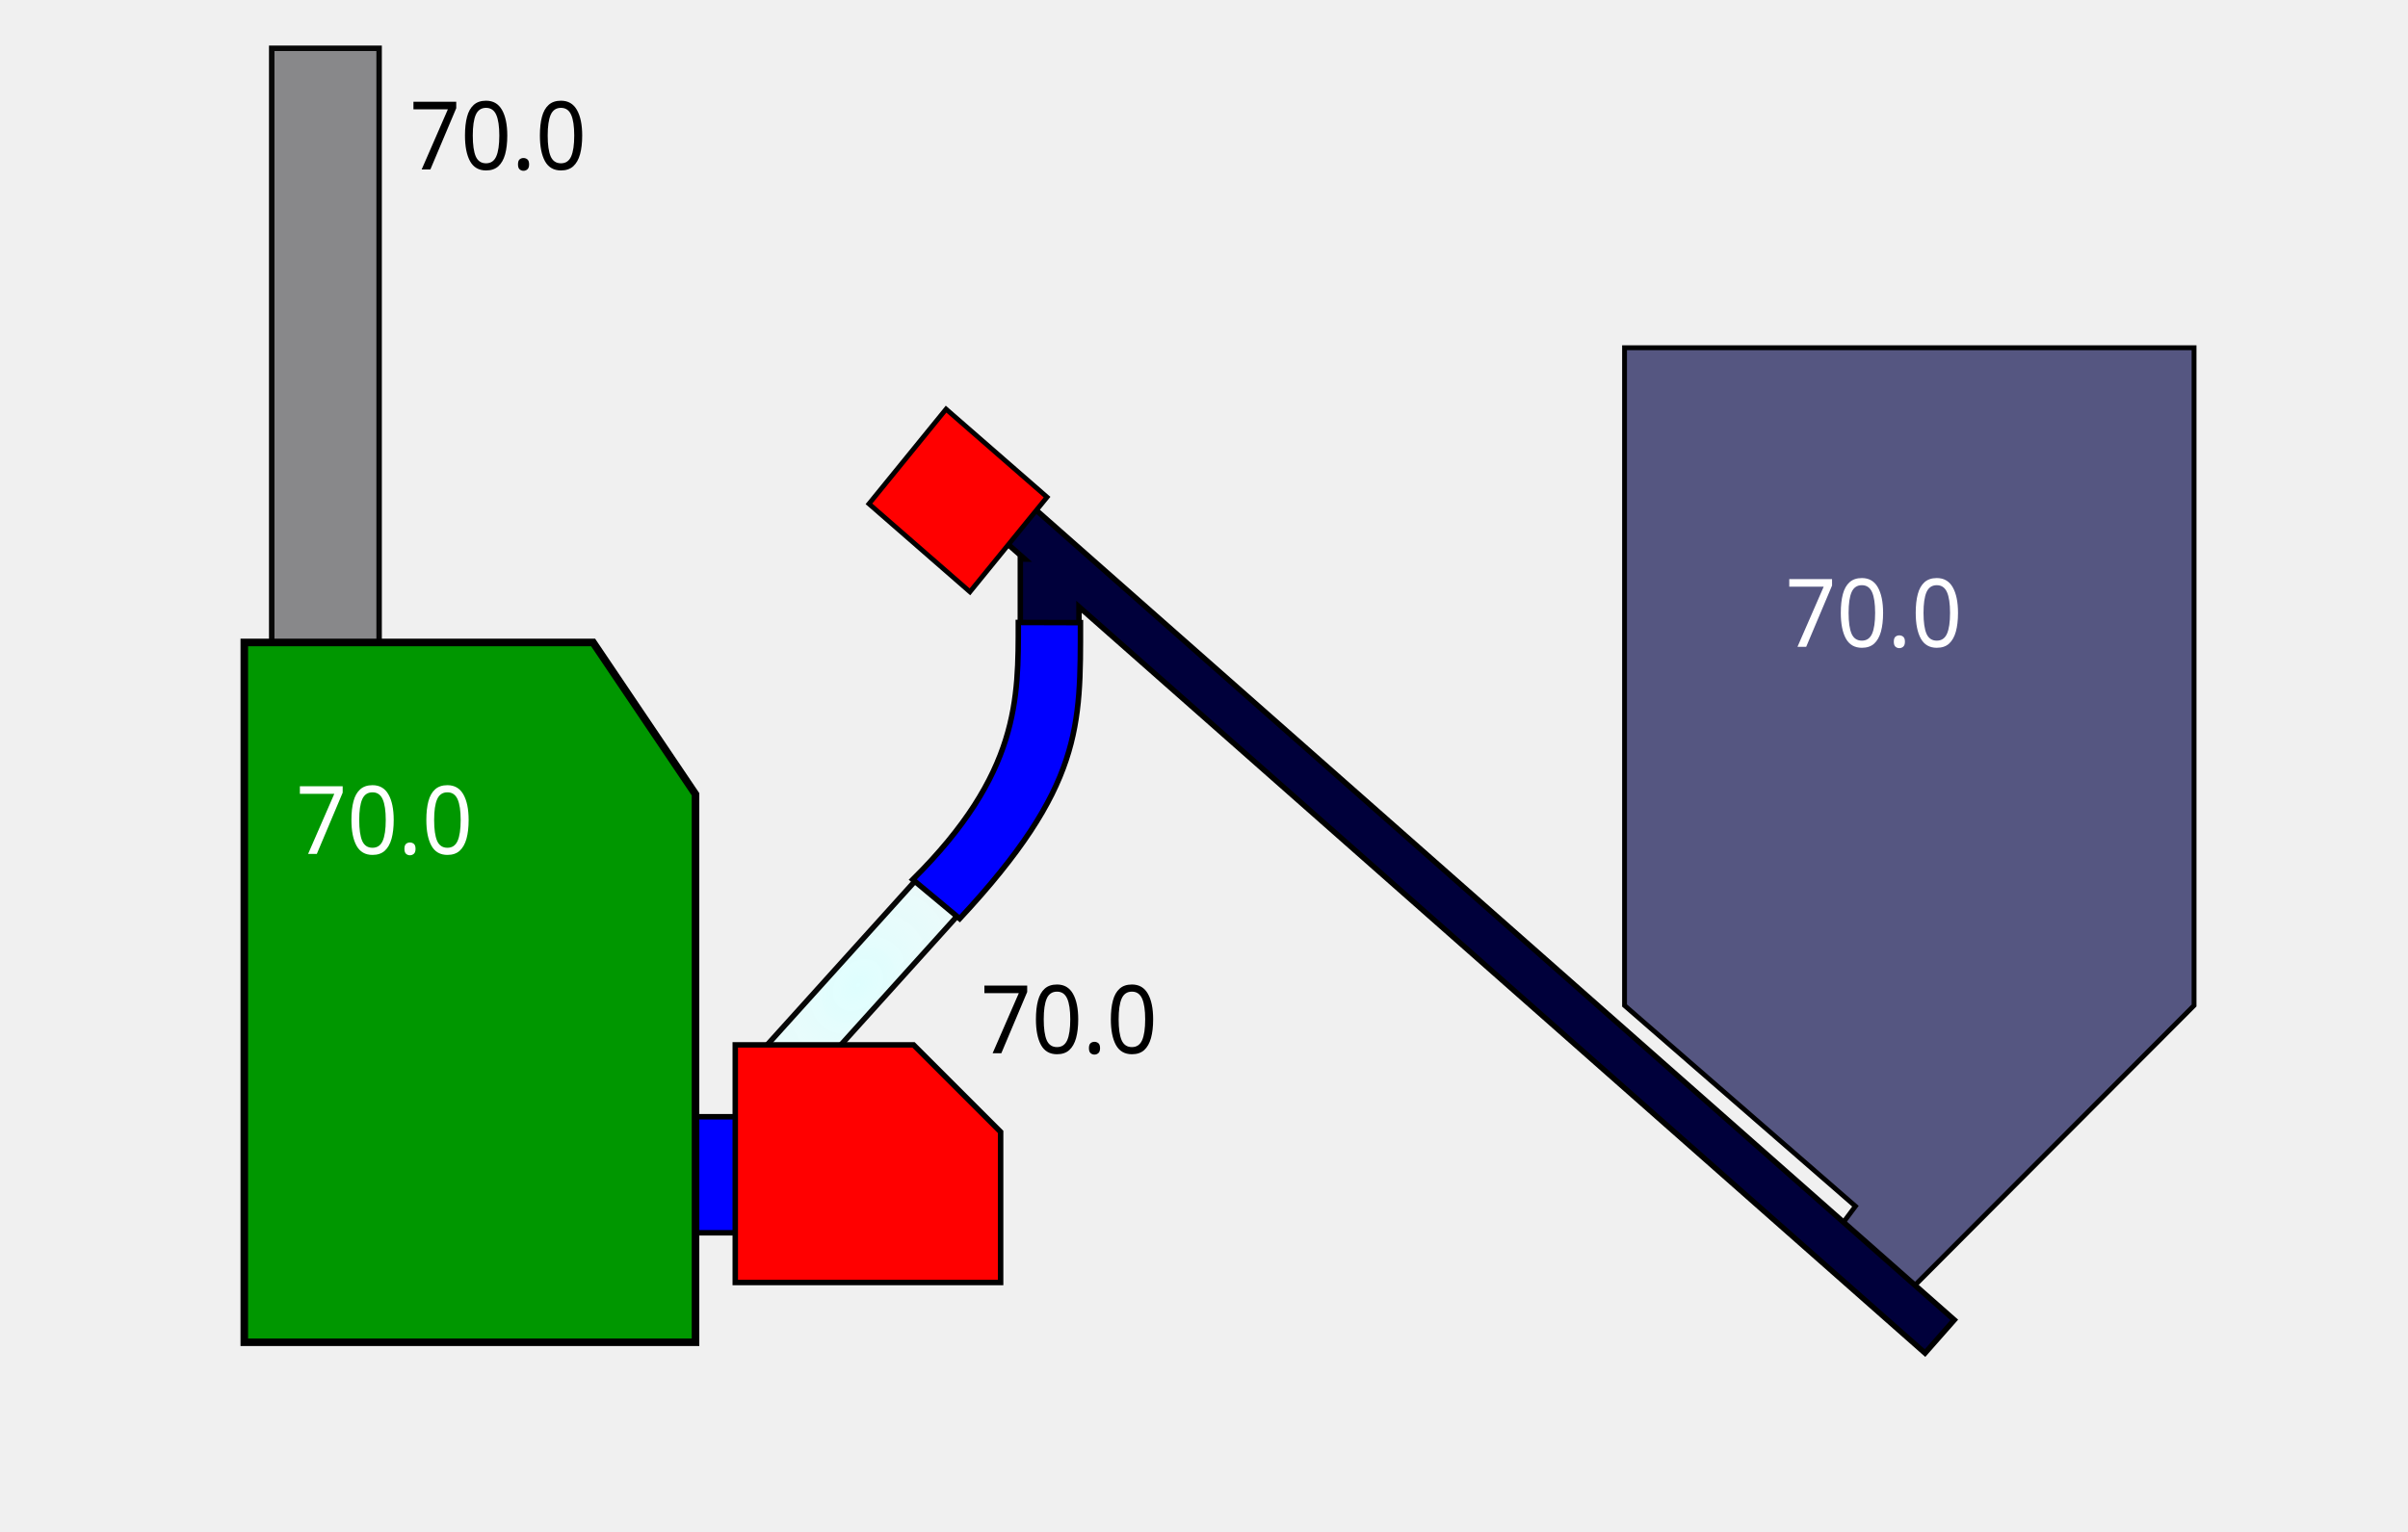
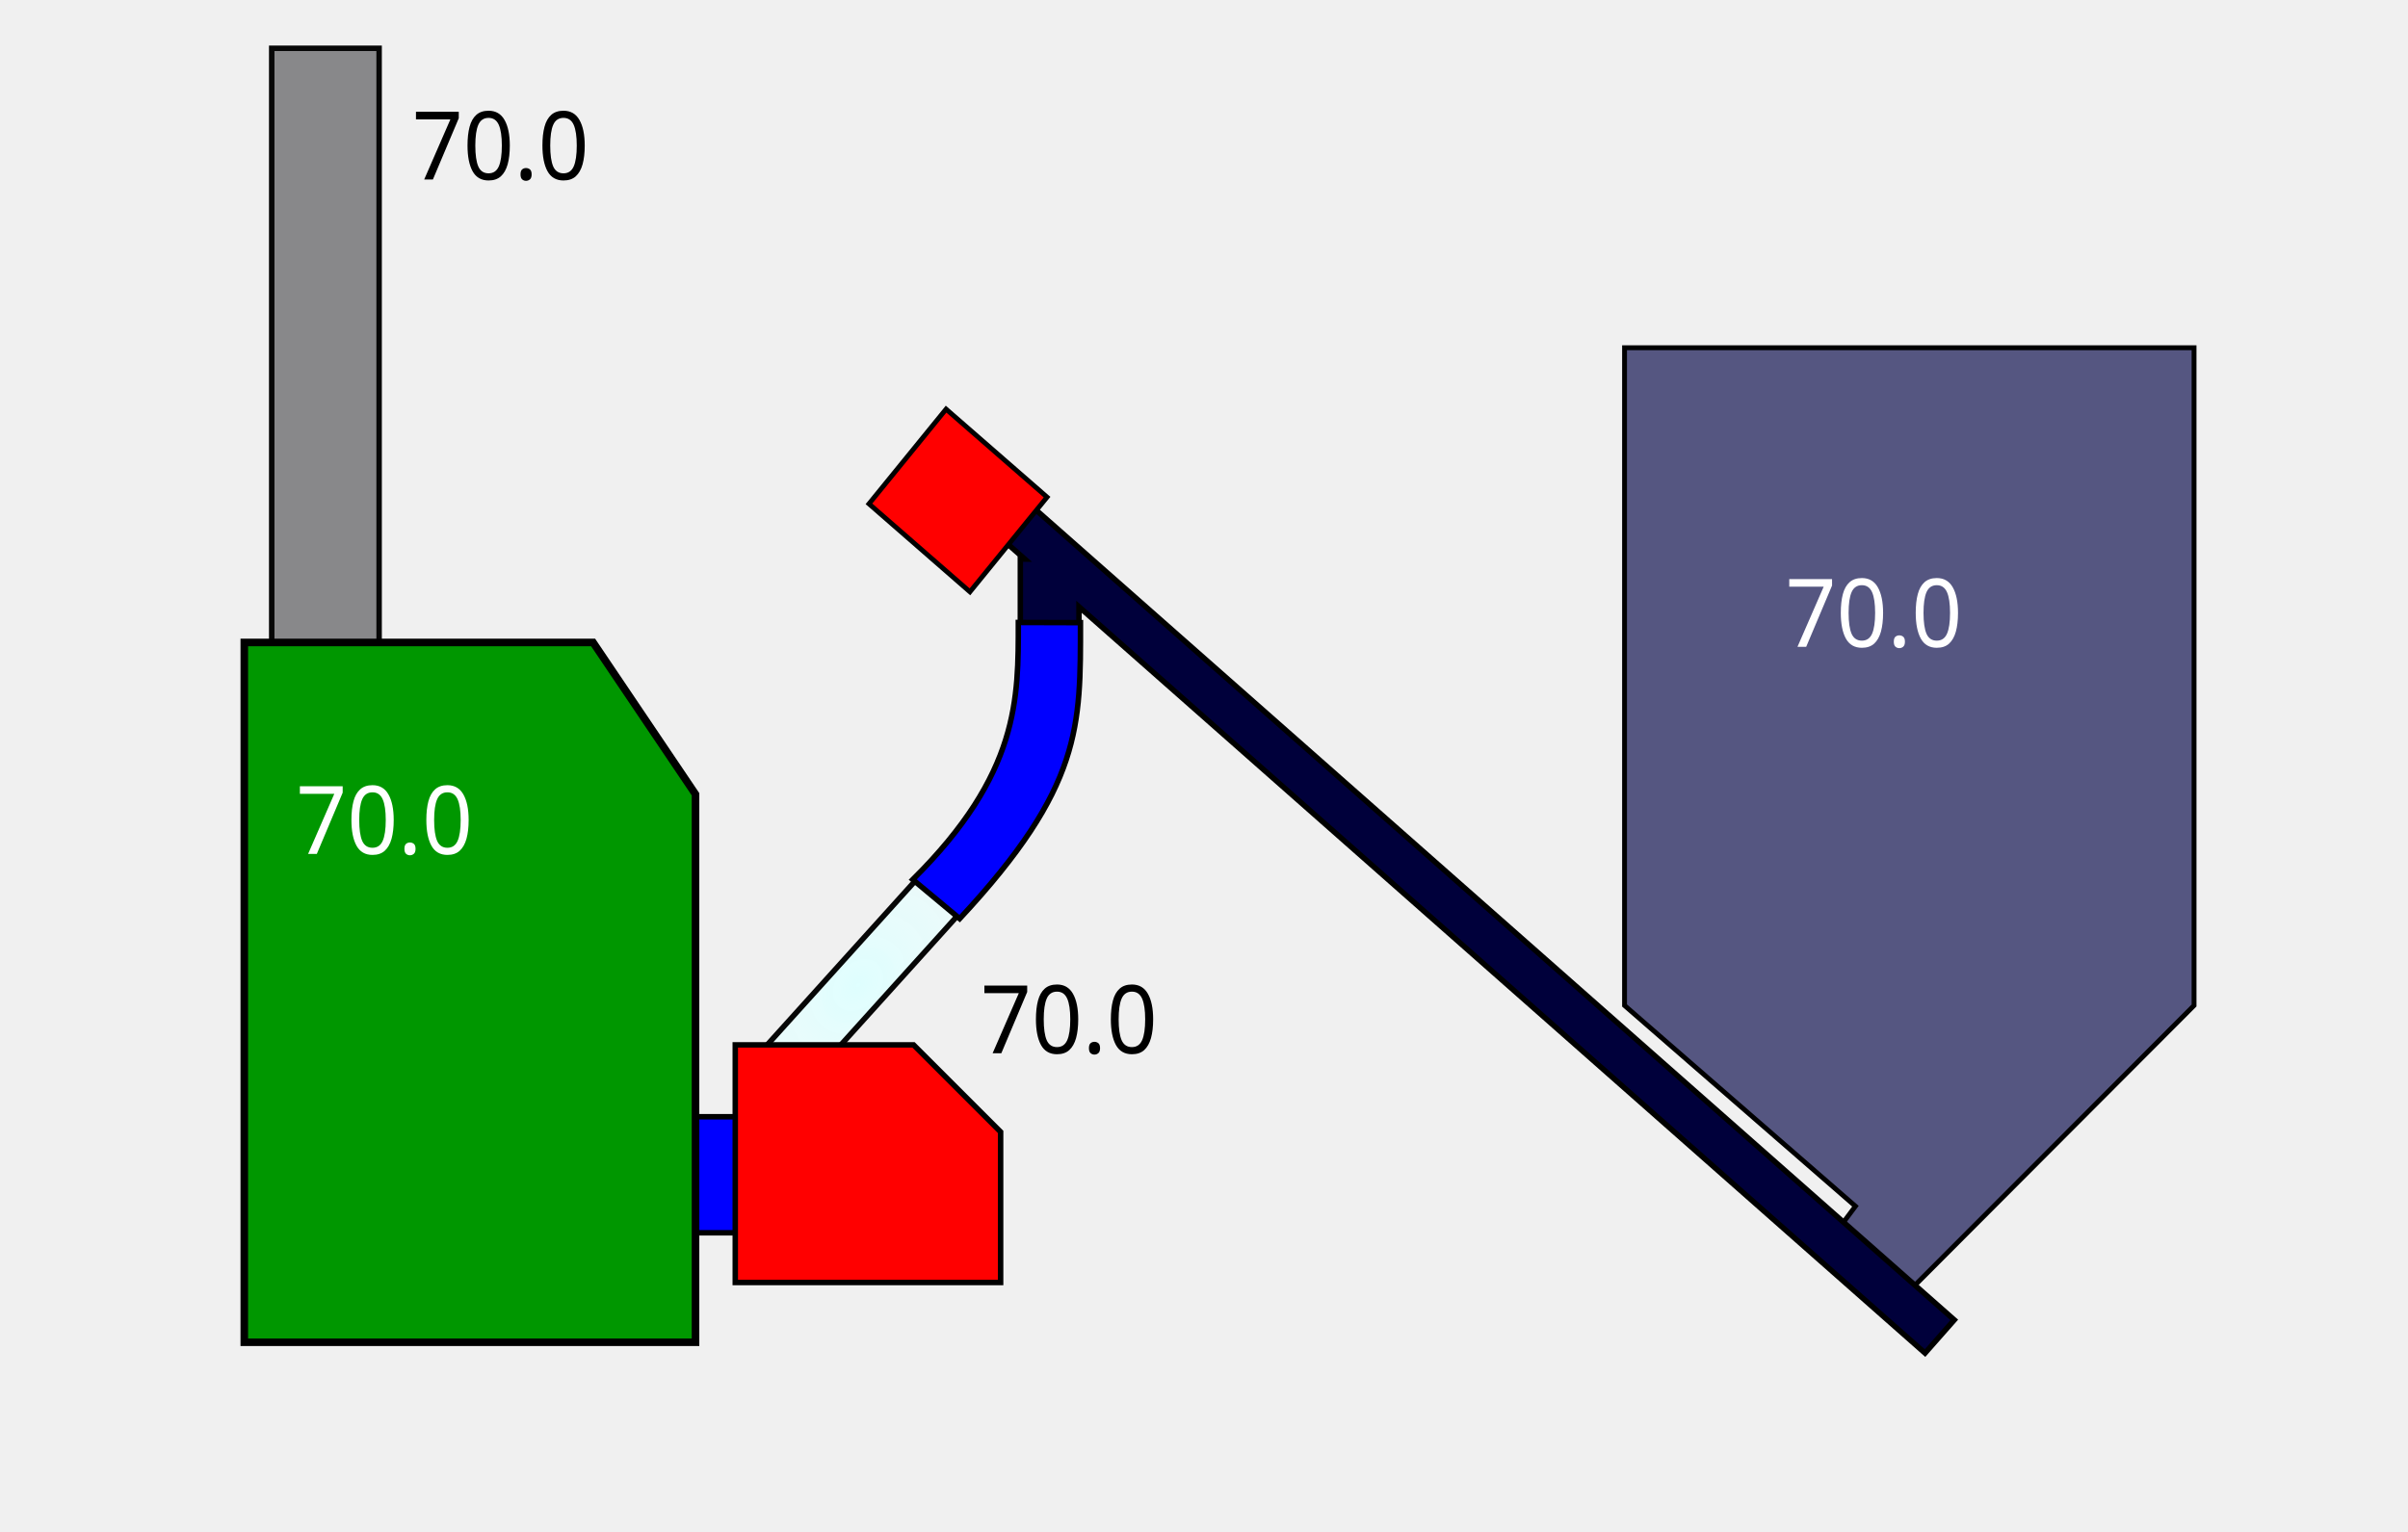
<svg xmlns="http://www.w3.org/2000/svg" xmlns:xlink="http://www.w3.org/1999/xlink" id="svg2" version="1.1" viewBox="0 0 440 280" width="100%" height="100%">
  <defs id="defs4">
    <linearGradient id="linearGradient3799">
      <stop style="stop-color:#deffff;stop-opacity:1;" offset="0" id="stop3801" />
      <stop id="stop3825" offset="0.5" style="stop-color:#eeffff;stop-opacity:0.498;" />
      <stop style="stop-color:#ffffff;stop-opacity:0;" offset="1" id="stop3803" />
    </linearGradient>
    <linearGradient id="linearGradient3773">
      <stop style="stop-color:#ffffff;stop-opacity:1;" offset="0" id="stop3775" />
      <stop id="stop3781" offset="0.5" style="stop-color:#ffffff;stop-opacity:0.498;" />
      <stop style="stop-color:#ffffff;stop-opacity:0;" offset="1" id="stop3777" />
    </linearGradient>
    <radialGradient xlink:href="#linearGradient3799" id="radialGradient3807" cx="-98.486" cy="319.858" fx="-98.486" fy="319.858" r="69.608" gradientTransform="matrix(1,0,0,0.7485906,0,80.41523)" gradientUnits="userSpaceOnUse" />
  </defs>
  <g id="layer1" transform="translate(-14.71875,-107.3438)">
    <path style="opacity:0.971;fill:#858587;fill-opacity:1;fill-rule:evenodd;stroke:#000000;stroke-width:1;stroke-miterlimit:4;stroke-opacity:1;stroke-dasharray:none" d="m 64.368,116.171 0,233.594 19.625,0 0,-233.594 z" id="rect3831" />
    <rect style="fill:#0000ff;fill-rule:evenodd;stroke:#000000;stroke-width:1px;stroke-linecap:butt;stroke-linejoin:miter;stroke-opacity:1" id="rect3061" width="29.294" height="21.213" x="140.988" y="311.458" />
    <path style="fill:#555681;fill-opacity:1;fill-rule:evenodd;stroke:#000000;stroke-width:0.885px;stroke-linecap:butt;stroke-linejoin:miter;stroke-opacity:1" d="m 296.844,63.562 0,120.219 42.188,36.688 -5.053,6.768 12.705,10.906 54.223,-54.362 0,-120.219 z" transform="translate(14.71875,107.3438)" id="rect3077" />
    <path style="fill:#00003b;fill-rule:evenodd;stroke:#000000;stroke-width:1px;stroke-linecap:butt;stroke-linejoin:miter;stroke-opacity:1;fill-opacity:1" d="M 184.031 88.562 L 178.688 94.625 L 187.25 102.188 L 186.438 102.188 L 186.438 115.75 L 197.156 115.75 L 197.156 110.906 L 351.75 247.312 L 357.094 241.25 L 184.031 88.562 z " transform="translate(14.71875,107.3438)" id="rect3072" />
    <rect style="fill:url(#radialGradient3807);fill-rule:evenodd;stroke:#000000;stroke-width:1px;stroke-linecap:butt;stroke-linejoin:miter;stroke-opacity:1;fill-opacity:1;opacity:0.971" id="rect3068" width="45" height="10" x="-120.986" y="314.858" transform="matrix(0.6698965,-0.7424545,0.7424545,0.6698965,0,0)" />
    <path style="fill:#009700;fill-opacity:1;fill-rule:evenodd;stroke:#000000;stroke-width:1.383px;stroke-linecap:butt;stroke-linejoin:miter;stroke-opacity:1" d="m 59.357,224.776 63.74,0 18.71,27.743 0,100.163 -82.45,0 z" id="rect3054" />
    <path transform="translate(14.71875,107.3438)" style="fill:#ff0000;fill-rule:evenodd;stroke:#000000;stroke-width:1px;stroke-linecap:butt;stroke-linejoin:miter;stroke-opacity:1;fill-opacity:1" d="m 134.35,190.982 32.577,0 15.91,15.91 c 0,17.93 0,27.527 0,27.527 l -48.487,0 z" id="rect3065" />
    <rect style="fill:#ff0000;fill-opacity:1;fill-rule:evenodd;stroke:#000000;stroke-width:0.884px;stroke-linecap:butt;stroke-linejoin:miter;stroke-opacity:1" id="rect3070" width="24.476" height="22.32" x="260.608" y="14.028" transform="matrix(0.7538026,0.657101,-0.6313135,0.7755277,0,0)" />
    <path transform="translate(14.71875,107.3438)" style="fill:#0000ff;fill-rule:evenodd;stroke:#000000;stroke-width:1;stroke-linecap:butt;stroke-linejoin:miter;stroke-opacity:1;stroke-miterlimit:4;stroke-dasharray:none" d="m 186.071,113.775 11.355,0.033 c 0,18.864 0.401,29.982 -22.07,54.099 l -8.571,-7.143 c 19.545,-19.407 19.286,-33.101 19.286,-46.989 z" id="rect3074" />
-     <text xml:space="preserve" style="font-size:16.81px;font-style:normal;font-weight:normal;line-height:125%;letter-spacing:0px;word-spacing:0px;fill:#ffffff;fill-opacity:1;stroke:none;font-family:Sans" x="70.955" y="255.447" id="mytextid" transform="scale(0.9697045,1.031242)">
+     <text xml:space="preserve" style="font-size:16.81px;font-style:normal;font-weight:normal;line-height:125%;letter-spacing:0px;word-spacing:0px;fill:#ffffff;fill-opacity:1;stroke:none;font-family:Sans" x="70.955" y="255.447" id="paramname_boiler_temp" transform="scale(0.9697045,1.031242)">
      <tspan id="tspan3086" x="70.955" y="255.447">70.0</tspan>
    </text>
-     <text transform="scale(0.9697045,1.031242)" id="text3088" y="290.776" x="199.937" style="font-size:16.81px;font-style:normal;font-weight:normal;line-height:125%;letter-spacing:0px;word-spacing:0px;fill:#000000;fill-opacity:1;stroke:none;font-family:Sans" xml:space="preserve">
+     <text transform="scale(0.9697045,1.031242)" id="paramname_chute_temp" y="290.776" x="199.937" style="font-size:16.81px;font-style:normal;font-weight:normal;line-height:125%;letter-spacing:0px;word-spacing:0px;fill:#000000;fill-opacity:1;stroke:none;font-family:Sans" xml:space="preserve">
      <tspan y="290.776" x="199.937" id="tspan3090">70.0</tspan>
    </text>
-     <text xml:space="preserve" style="font-size:16.81px;font-style:normal;font-weight:normal;line-height:125%;letter-spacing:0px;word-spacing:0px;fill:#ffffff;fill-opacity:1;stroke:none;font-family:Sans" x="351.6" y="218.737" id="text3092" transform="scale(0.9697045,1.031242)">
+     <text xml:space="preserve" style="font-size:16.81px;font-style:normal;font-weight:normal;line-height:125%;letter-spacing:0px;word-spacing:0px;fill:#ffffff;fill-opacity:1;stroke:none;font-family:Sans" x="351.6" y="218.737" id="paramname_magazine_content" transform="scale(0.9697045,1.031242)">
      <tspan id="tspan3094" x="351.6" y="218.737">70.0</tspan>
    </text>
-     <text xml:space="preserve" style="font-size:16.81px;font-style:normal;font-weight:normal;line-height:125%;letter-spacing:0px;word-spacing:0px;fill:#000000;fill-opacity:1;stroke:none;font-family:Sans" x="92.353" y="134.129" id="text3836" transform="scale(0.9697045,1.031242)">
-       <tspan id="tspan3838" x="92.353" y="134.129">70.0</tspan>
+     <text xml:space="preserve" style="font-size:16.81px;font-style:normal;font-weight:normal;line-height:125%;letter-spacing:0px;word-spacing:0px;fill:#000000;fill-opacity:1;stroke:none;font-family:Sans" x="92.827" y="135.909" id="paramname_smoke_temp" transform="scale(0.9697045,1.031242)">
+       <tspan id="tspan3838" x="92.827" y="135.909">70.0</tspan>
    </text>
  </g>
</svg>
